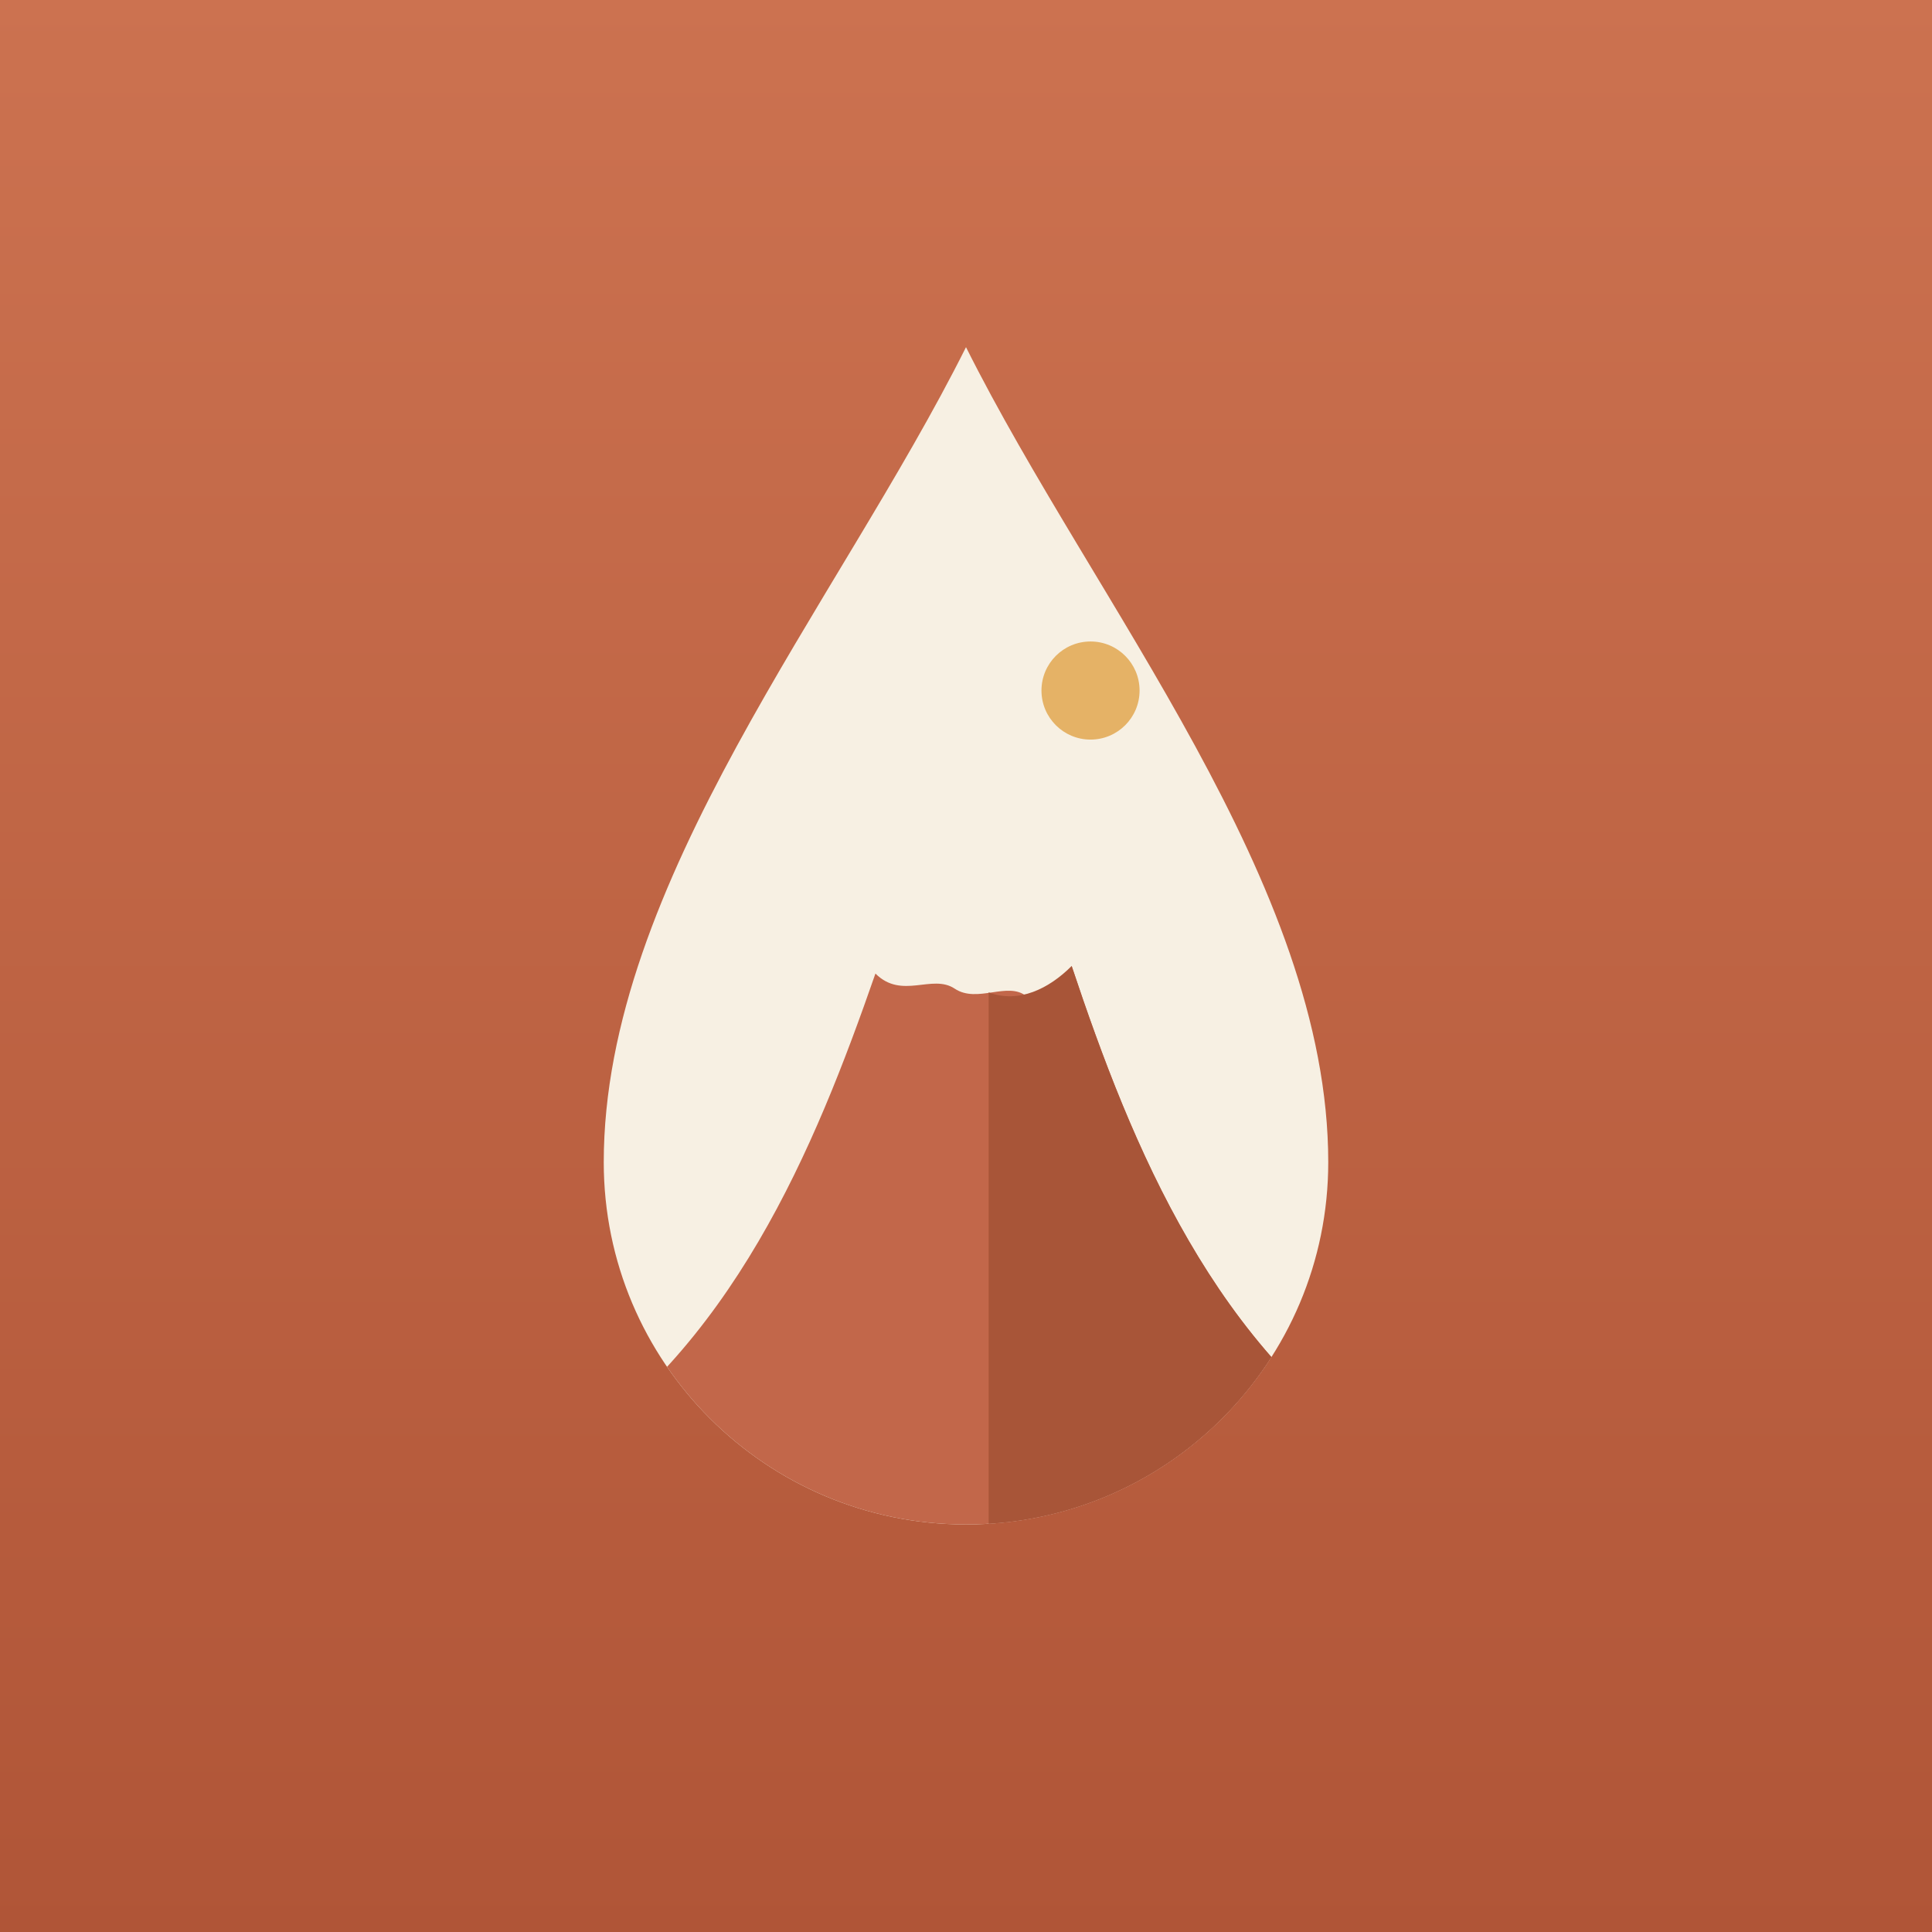
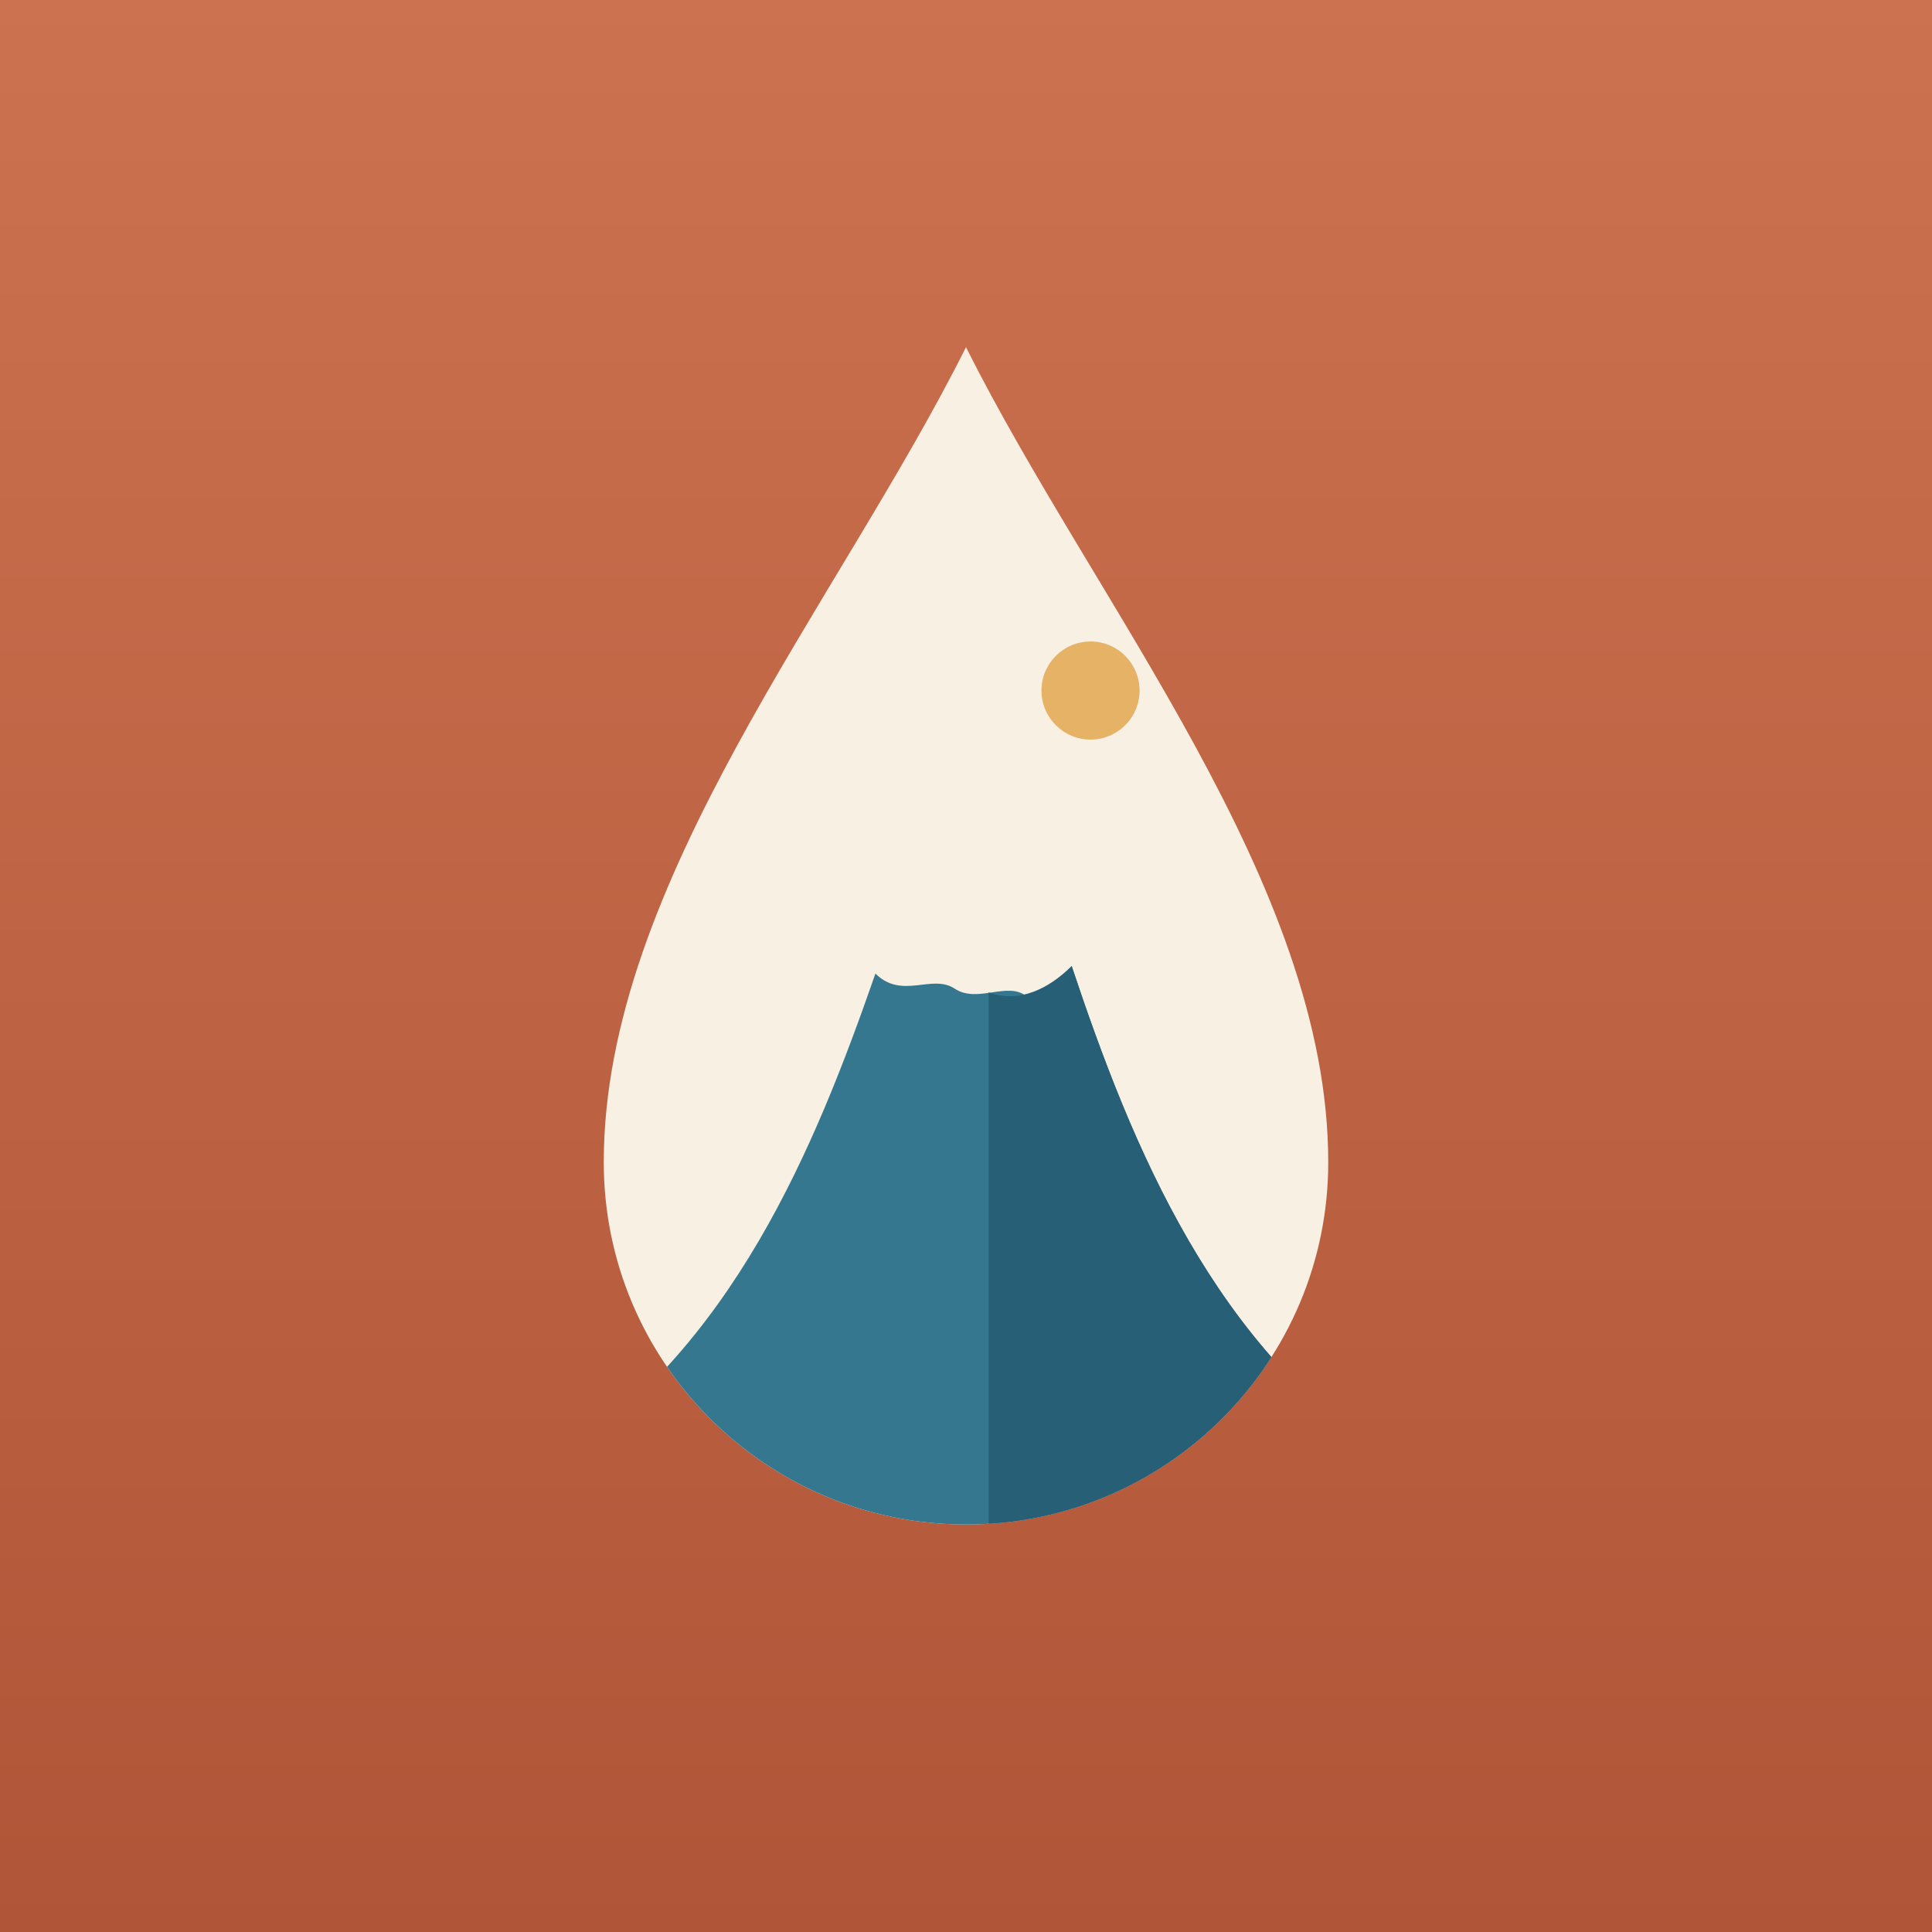
<svg xmlns="http://www.w3.org/2000/svg" viewBox="0 0 512 512">
  <defs>
    <linearGradient id="bg" x1="0" y1="0" x2="0" y2="1">
      <stop offset="0" stop-color="#CC7250" />
      <stop offset="1" stop-color="#B05537" />
    </linearGradient>
    <clipPath id="drop">
      <path d="M256 92C222 160 160 234 160 308a96 96 0 0 0 192 0c0-74-62-148-96-216Z" />
    </clipPath>
  </defs>
  <rect width="512" height="512" fill="url(#bg)" />
  <path d="M256 92C222 160 160 234 160 308a96 96 0 0 0 192 0c0-74-62-148-96-216Z" fill="#F7F0E3" />
  <g clip-path="url(#drop)">
    <circle cx="289" cy="183" r="13" fill="#E5B266" />
-     <path d="M146 388c48-30 70-84 86-130 7 7 15 0 21 4s14-2 19 2 9-2 12-8c16 48 38 102 86 132l-4 52H142Z" fill="#C2674A" />
-     <path d="M262 263c8 3 16-1 22-7 16 48 38 102 86 132l-4 52H262Z" fill="#A85538" />
+     <path d="M146 388c48-30 70-84 86-130 7 7 15 0 21 4s14-2 19 2 9-2 12-8c16 48 38 102 86 132l-4 52H142Z" fill="#34778F" />
+     <path d="M262 263c8 3 16-1 22-7 16 48 38 102 86 132l-4 52H262Z" fill="#275F76" />
  </g>
</svg>
